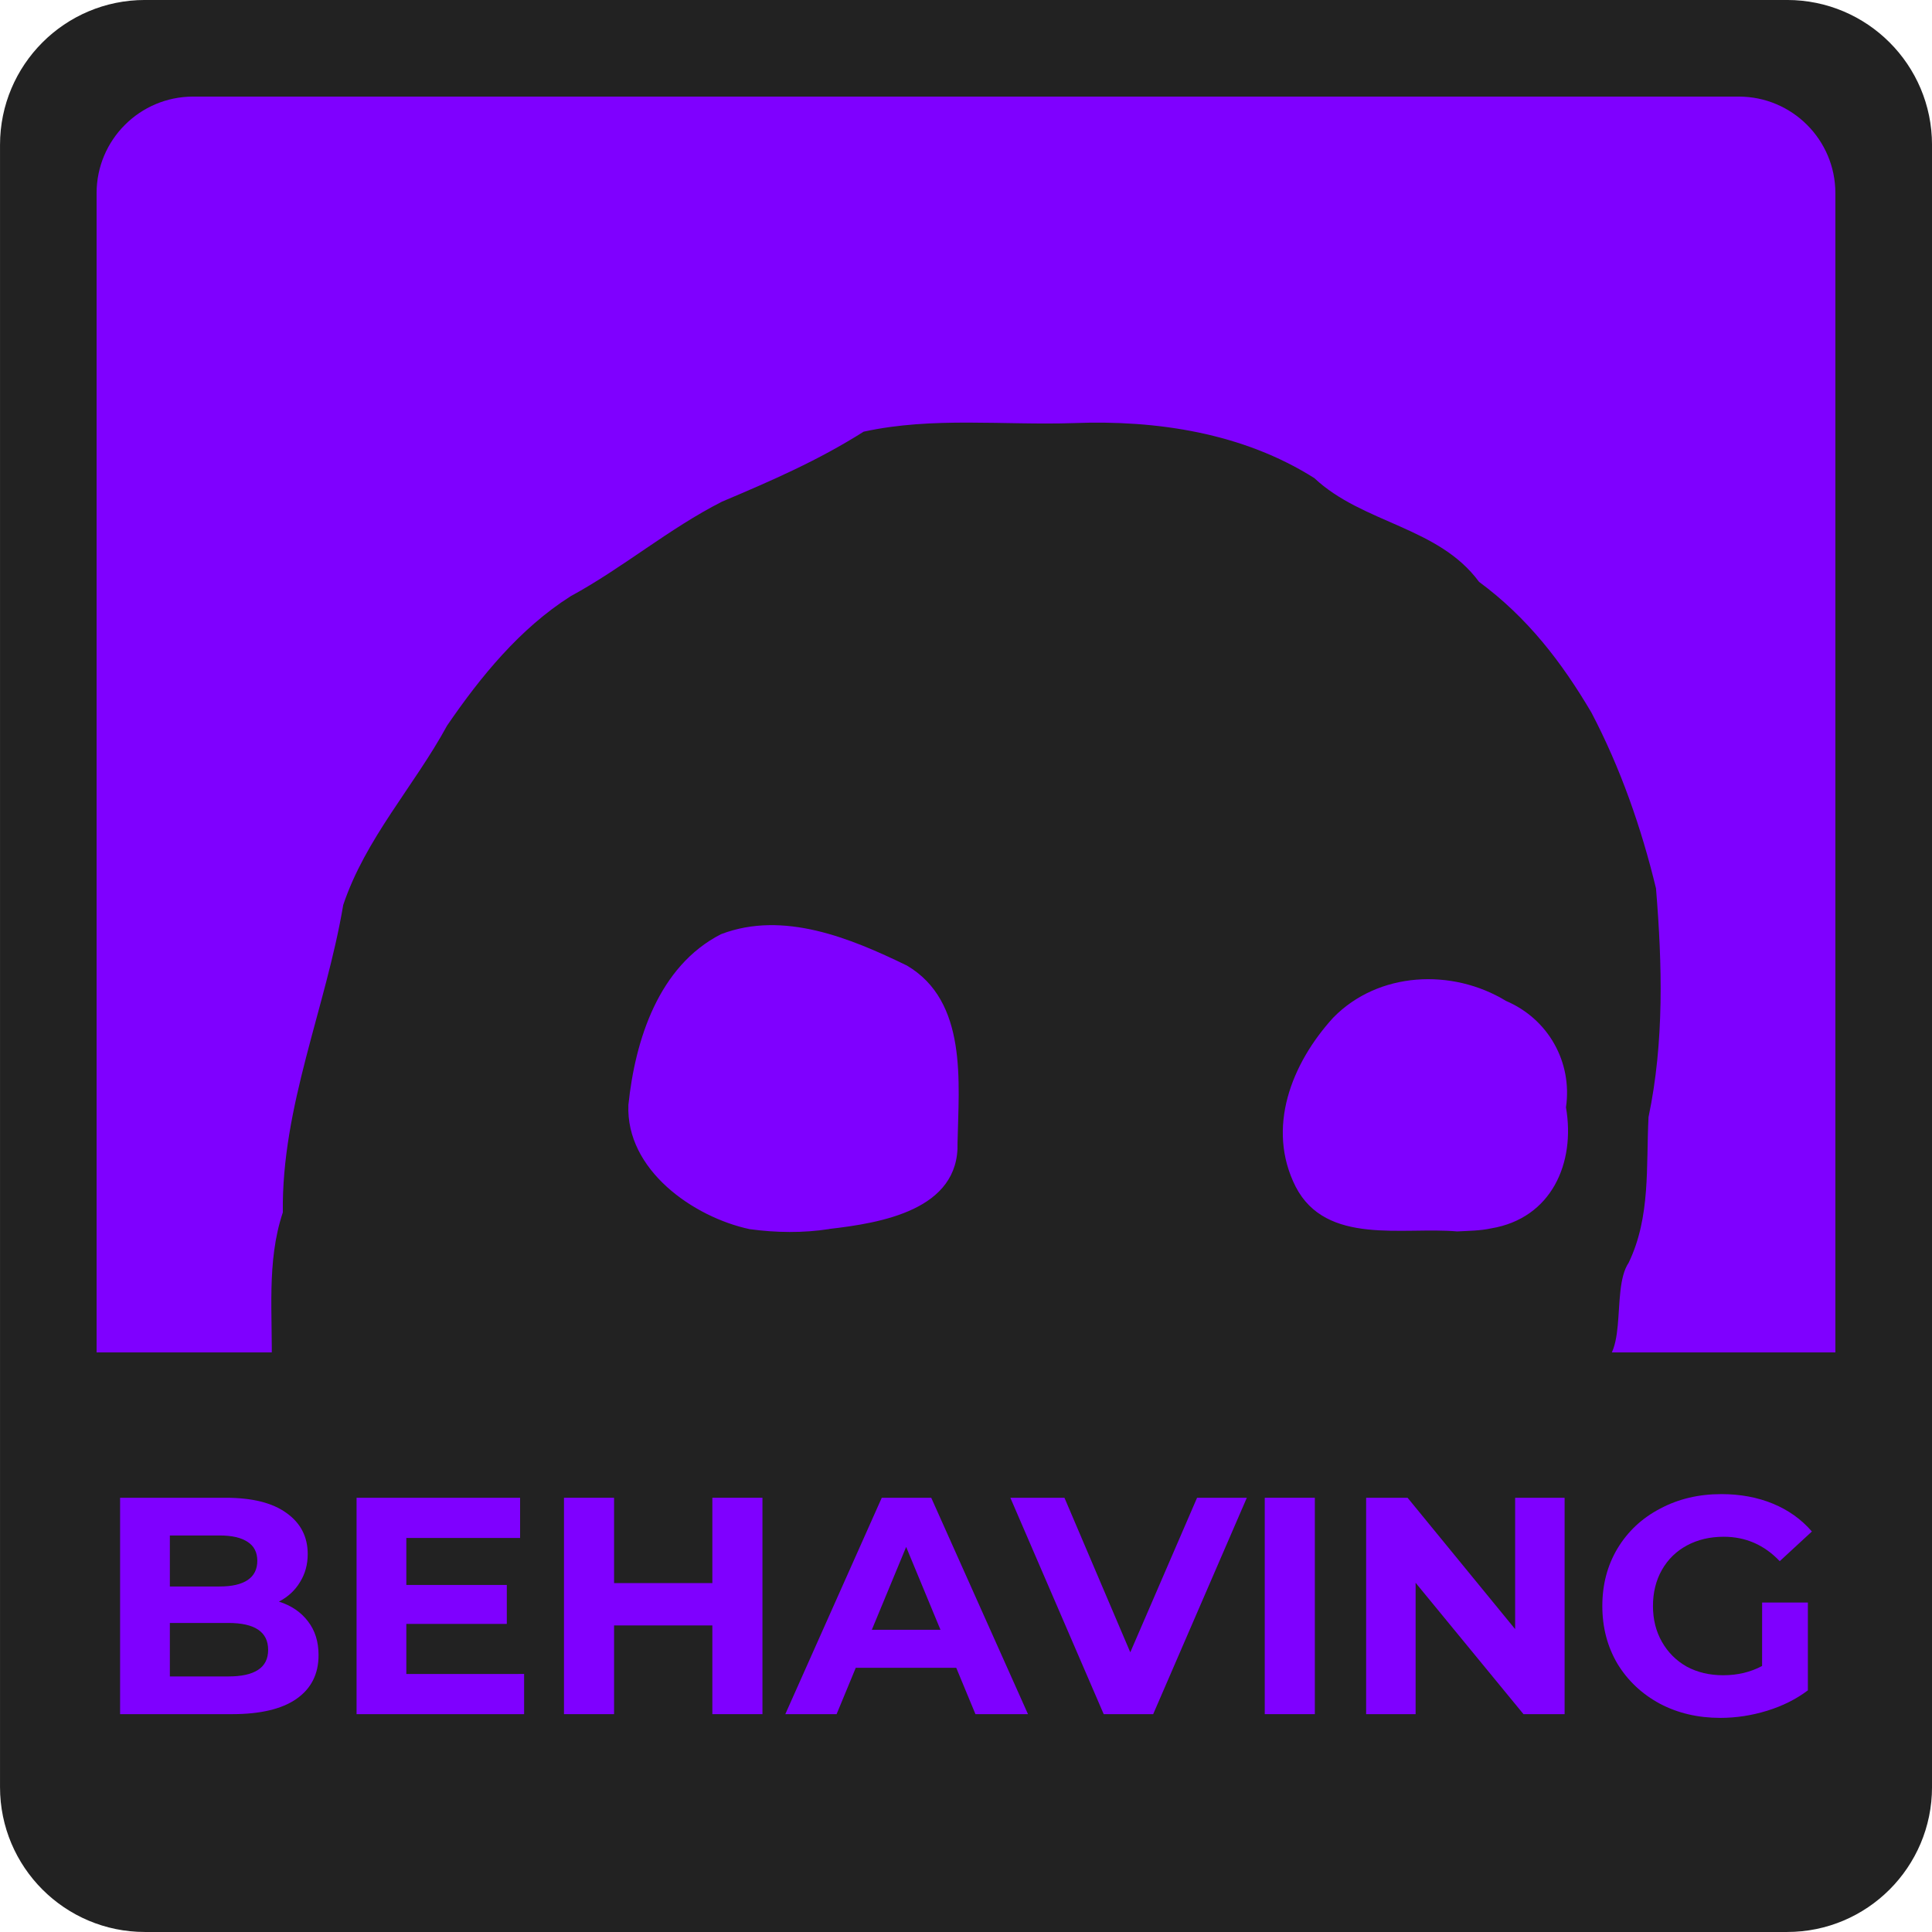
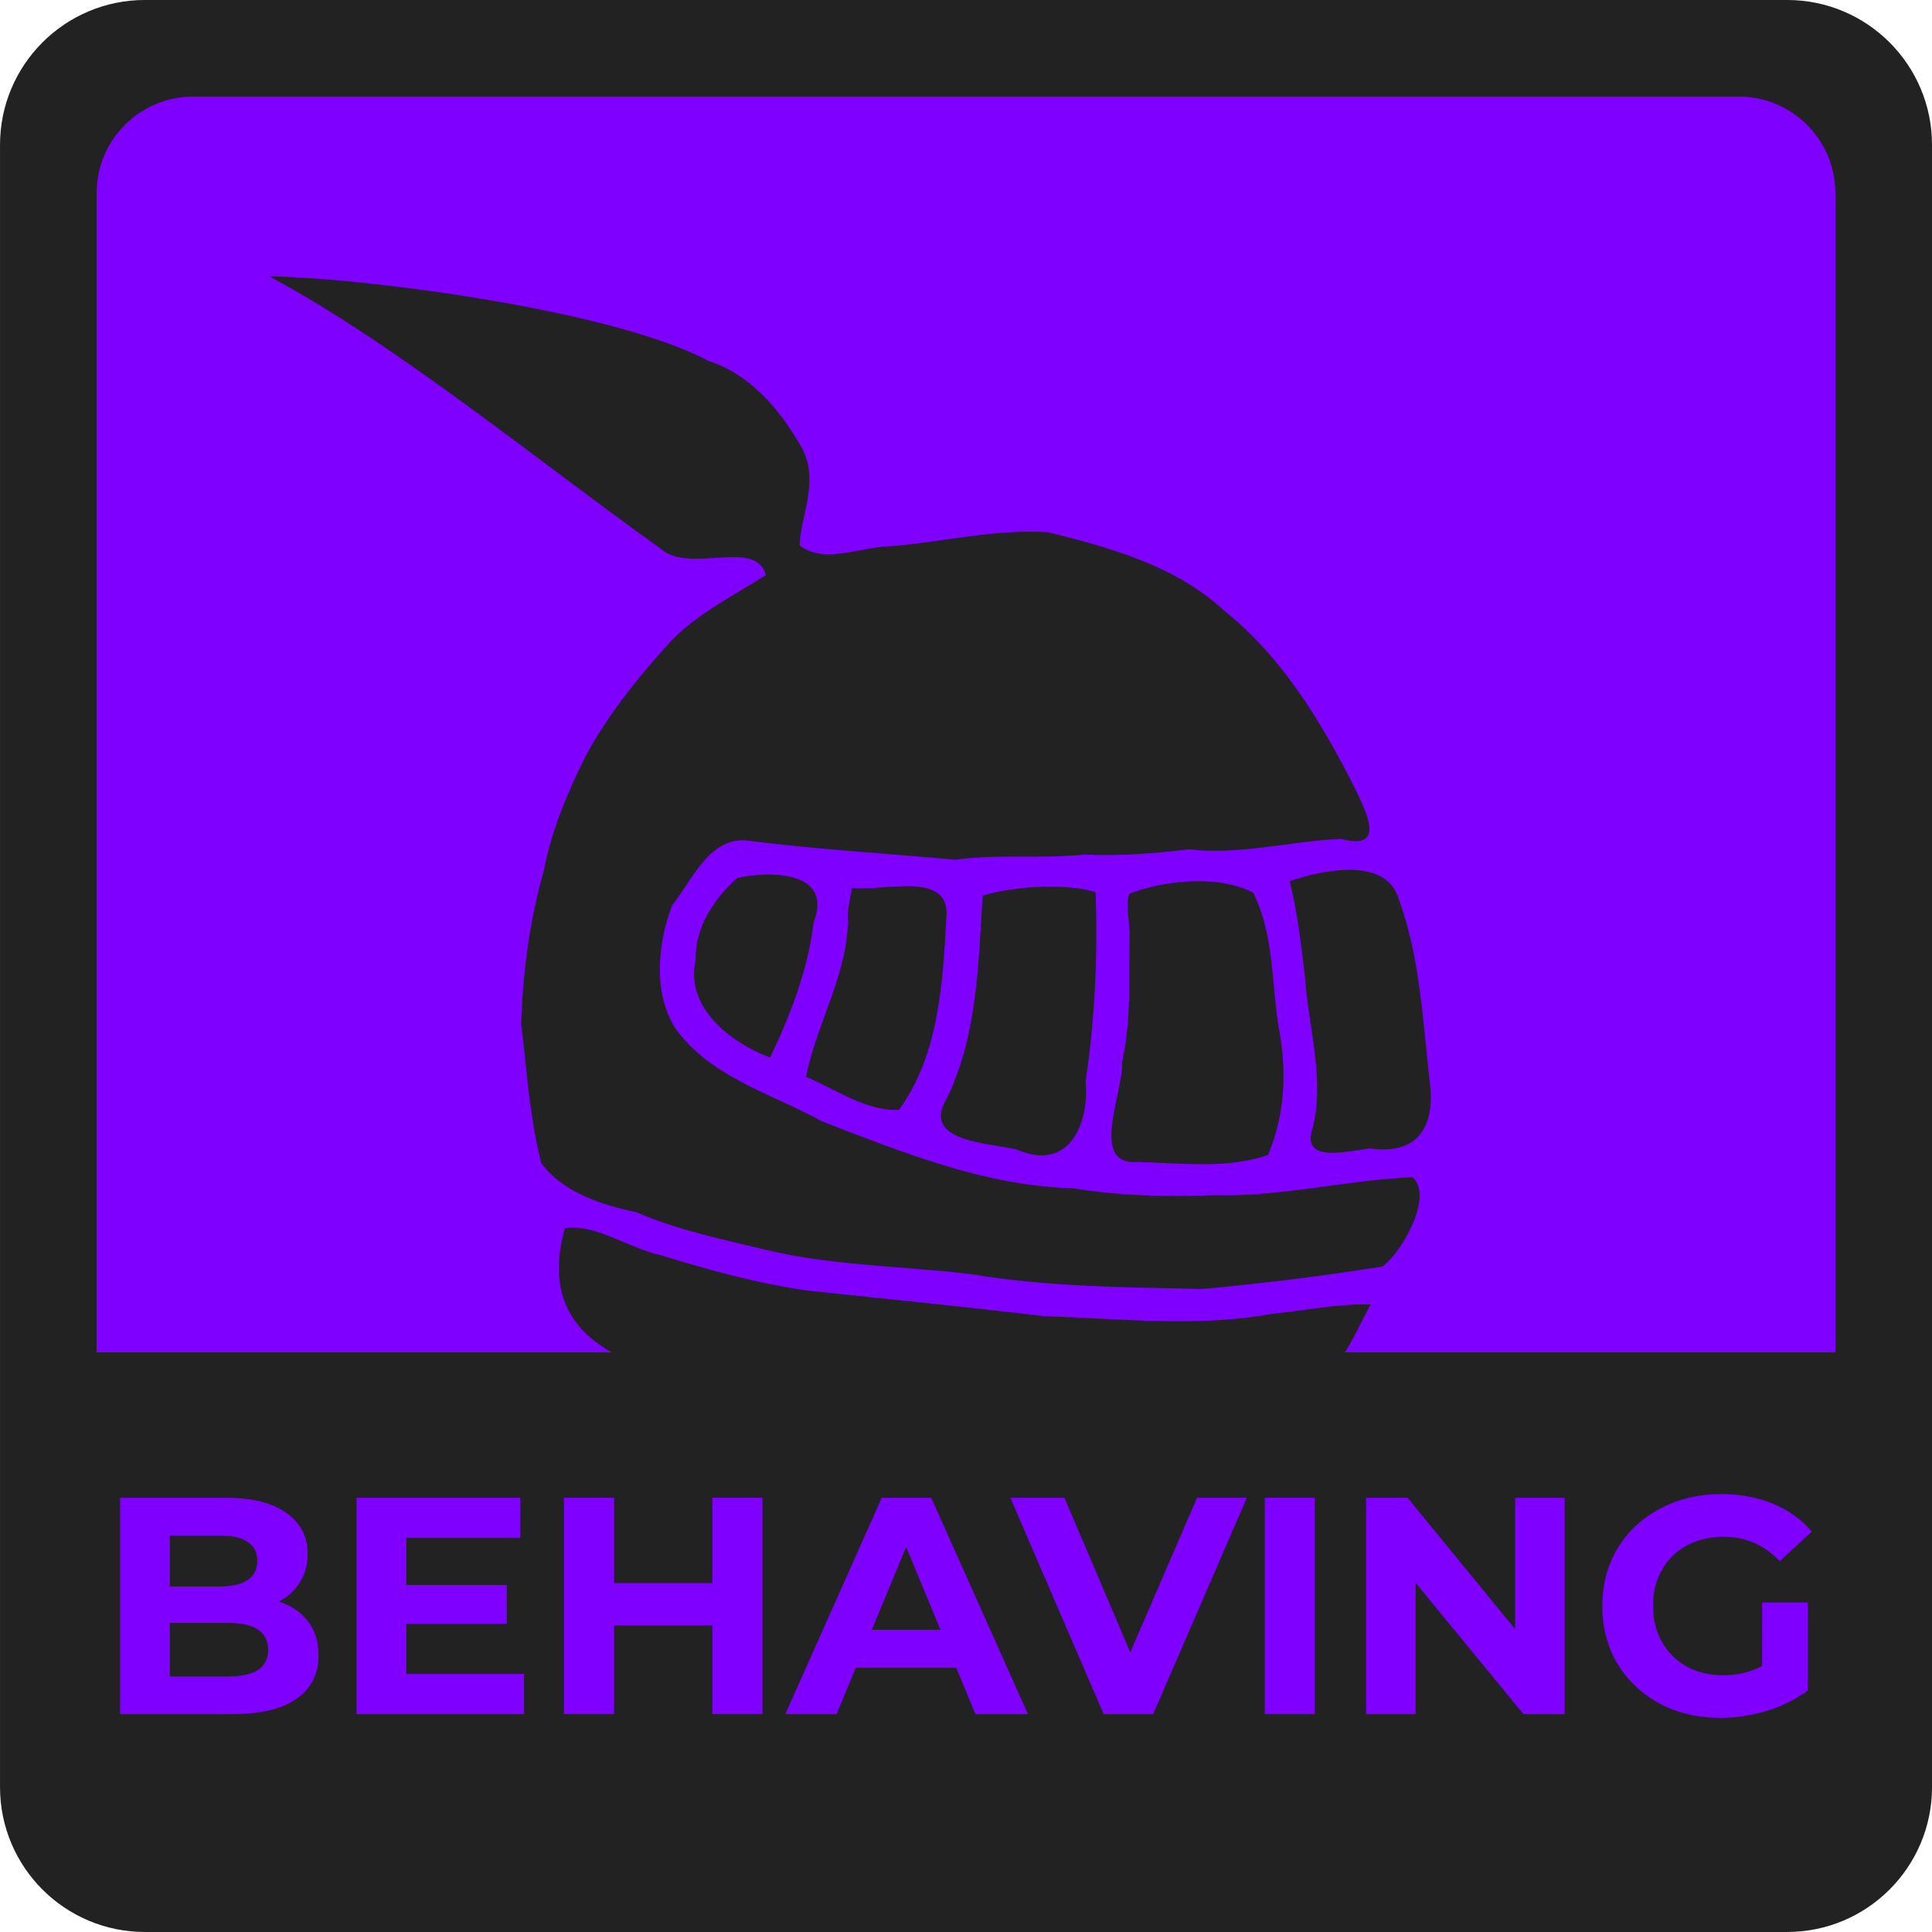
<svg xmlns="http://www.w3.org/2000/svg" width="200" height="200" viewBox="0 0 52.917 52.917" version="1.1" id="svg8">
  <defs id="defs2">
    <rect x="-298.223" y="119.323" width="73.554" height="25.003" id="rect865" />
    <rect x="-297.694" y="129.245" width="41.936" height="10.848" id="rect860" />
  </defs>
  <g id="layer1" transform="translate(249.8045,-91.40947)">
    <rect ry="3.969" rx="3.969" style="fill:#222222;fill-opacity:1;fill-rule:nonzero;stroke:none;stroke-width:0.5;stroke-linecap:butt;stroke-linejoin:round;stroke-miterlimit:4;stroke-dasharray:none;stroke-dashoffset:0;stroke-opacity:0.909;paint-order:normal" id="rect5322" width="52.917" height="52.917" x="-249.804" y="91.409" />
    <rect ry="2.646" rx="2.646" y="94.055" x="-247.159" height="47.625" width="47.625" id="rect5324" style="fill:#7f00ff;fill-opacity:1;fill-rule:nonzero;stroke:none;stroke-width:0.5;stroke-linecap:butt;stroke-linejoin:round;stroke-miterlimit:4;stroke-dasharray:none;stroke-dashoffset:0;stroke-opacity:0.909;paint-order:normal" />
    <path id="path5326" d="m -248.349,128.451 v 8.334 c 0,3.078 2.478,5.556 5.556,5.556 h 38.894 c 3.078,0 5.556,-2.478 5.556,-5.556 v -8.334 z" style="fill:#222222;fill-opacity:1;fill-rule:nonzero;stroke:none;stroke-width:0.5;stroke-linecap:butt;stroke-linejoin:round;stroke-miterlimit:4;stroke-dasharray:none;stroke-dashoffset:0;stroke-opacity:0.909;paint-order:normal" />
    <text xml:space="preserve" id="text858" style="fill:black;fill-opacity:1;line-height:1.25;stroke:none;font-family:sans-serif;font-style:normal;font-weight:normal;font-size:10.583px;white-space:pre;shape-inside:url(#rect860);" />
-     <path id="path1221" style="fill:#222222;fill-opacity:1;stroke-width:1" d="m -226.144,103.232 c 1.882,-0.412 3.835,-0.17 5.751,-0.234 2.276,-0.088 4.639,0.273 6.588,1.507 1.328,1.245 3.398,1.327 4.511,2.841 1.325,0.977 2.262,2.196 3.079,3.582 0.796,1.519 1.368,3.157 1.768,4.815 0.171,2.086 0.227,4.207 -0.205,6.264 -0.069,1.345 0.062,2.731 -0.544,3.988 -0.523,0.774 0.084,2.855 -1.072,2.85 -12.032,0 -24.064,0 -36.097,0 0.036,-1.417 -0.149,-2.863 0.307,-4.227 -0.037,-2.902 1.178,-5.596 1.654,-8.421 0.61,-1.82 1.939,-3.25 2.846,-4.915 0.92,-1.344 1.997,-2.662 3.383,-3.542 1.441,-0.783 2.685,-1.848 4.145,-2.59 1.35,-0.57 2.645,-1.133 3.885,-1.92 m -0.945,21.84 c 1.416,-0.163 3.567,-0.518 3.512,-2.359 0.034,-1.661 0.279,-3.873 -1.386,-4.855 -1.541,-0.75 -3.385,-1.513 -5.093,-0.859 -1.709,0.874 -2.351,2.897 -2.536,4.675 -0.074,1.779 1.776,3.073 3.322,3.404 0.722,0.098 1.461,0.109 2.183,-0.004 m 18.128,-0.018 c 1.652,-0.277 2.312,-1.792 2.047,-3.314 0.181,-1.237 -0.484,-2.421 -1.641,-2.915 -1.477,-0.9 -3.497,-0.806 -4.732,0.456 -1.141,1.249 -1.847,3.023 -1.029,4.635 0.835,1.614 2.939,1.091 4.42,1.222 0.312,-0.017 0.627,-0.017 0.934,-0.084" />
    <g aria-label="BEHAVING" transform="translate(51.00478,11.25586)" id="text863" style="font-style:normal;font-weight:normal;font-size:8.467px;line-height:1.25;font-family:sans-serif;white-space:pre;shape-inside:url(#rect865);fill:#7f00ff;fill-opacity:1;stroke:none">
      <path d="m -293.168,124.022 q 0.508,0.161 0.796,0.542 0.288,0.373 0.288,0.923 0,0.779 -0.61,1.202 -0.601,0.415 -1.761,0.415 h -3.065 v -5.927 h 2.896 q 1.084,0 1.659,0.415 0.584,0.415 0.584,1.126 0,0.432 -0.212,0.77 -0.203,0.339 -0.576,0.533 z m -2.989,-1.812 v 1.397 h 1.363 q 0.508,0 0.77,-0.178 0.262,-0.178 0.262,-0.525 0,-0.347 -0.262,-0.516 -0.262,-0.178 -0.77,-0.178 z m 1.6,3.861 q 0.542,0 0.813,-0.178 0.279,-0.178 0.279,-0.55 0,-0.737 -1.092,-0.737 h -1.6 v 1.465 z" style="font-style:normal;font-variant:normal;font-weight:bold;font-stretch:normal;font-size:8.467px;font-family:Montserrat;-inkscape-font-specification:'Montserrat Bold';fill:#7f00ff;fill-opacity:1" id="path869" />
      <path d="m -286.454,126.003 v 1.101 h -4.589 v -5.927 h 4.479 v 1.101 h -3.116 v 1.287 h 2.752 v 1.067 h -2.752 v 1.372 z" style="font-style:normal;font-variant:normal;font-weight:bold;font-stretch:normal;font-size:8.467px;font-family:Montserrat;-inkscape-font-specification:'Montserrat Bold';fill:#7f00ff;fill-opacity:1" id="path871" />
      <path d="m -279.926,121.177 v 5.927 h -1.372 v -2.43 h -2.692 v 2.43 h -1.372 v -5.927 h 1.372 v 2.337 h 2.692 v -2.337 z" style="font-style:normal;font-variant:normal;font-weight:bold;font-stretch:normal;font-size:8.467px;font-family:Montserrat;-inkscape-font-specification:'Montserrat Bold';fill:#7f00ff;fill-opacity:1" id="path873" />
      <path d="m -274.618,125.834 h -2.752 l -0.525,1.27 h -1.405 l 2.642,-5.927 h 1.355 l 2.65,5.927 h -1.439 z m -0.432,-1.041 -0.94,-2.269 -0.94,2.269 z" style="font-style:normal;font-variant:normal;font-weight:bold;font-stretch:normal;font-size:8.467px;font-family:Montserrat;-inkscape-font-specification:'Montserrat Bold';fill:#7f00ff;fill-opacity:1" id="path875" />
      <path d="m -266.659,121.177 -2.565,5.927 h -1.355 l -2.557,-5.927 h 1.482 l 1.803,4.233 1.829,-4.233 z" style="font-style:normal;font-variant:normal;font-weight:bold;font-stretch:normal;font-size:8.467px;font-family:Montserrat;-inkscape-font-specification:'Montserrat Bold';fill:#7f00ff;fill-opacity:1" id="path877" />
      <path d="m -266.168,121.177 h 1.372 v 5.927 h -1.372 z" style="font-style:normal;font-variant:normal;font-weight:bold;font-stretch:normal;font-size:8.467px;font-family:Montserrat;-inkscape-font-specification:'Montserrat Bold';fill:#7f00ff;fill-opacity:1" id="path879" />
      <path d="m -257.955,121.177 v 5.927 h -1.126 l -2.955,-3.598 v 3.598 h -1.355 v -5.927 h 1.135 l 2.946,3.598 v -3.598 z" style="font-style:normal;font-variant:normal;font-weight:bold;font-stretch:normal;font-size:8.467px;font-family:Montserrat;-inkscape-font-specification:'Montserrat Bold';fill:#7f00ff;fill-opacity:1" id="path881" />
      <path d="m -252.545,124.047 h 1.253 v 2.405 q -0.483,0.364 -1.118,0.559 -0.635,0.195 -1.278,0.195 -0.923,0 -1.659,-0.389 -0.737,-0.398 -1.16,-1.092 -0.415,-0.703 -0.415,-1.583 0,-0.881 0.415,-1.575 0.423,-0.703 1.168,-1.092 0.745,-0.398 1.676,-0.398 0.779,0 1.414,0.262 0.635,0.262 1.067,0.762 l -0.881,0.813 q -0.635,-0.669 -1.532,-0.669 -0.567,0 -1.008,0.237 -0.44,0.237 -0.686,0.669 -0.246,0.432 -0.246,0.991 0,0.55 0.246,0.982 0.246,0.432 0.677,0.677 0.44,0.237 0.999,0.237 0.593,0 1.067,-0.254 z" style="font-style:normal;font-variant:normal;font-weight:bold;font-stretch:normal;font-size:8.467px;font-family:Montserrat;-inkscape-font-specification:'Montserrat Bold';fill:#7f00ff;fill-opacity:1" id="path883" />
    </g>
+     <g id="g880" transform="matrix(0.8221787,-0.1009509,0.1009509,0.8221787,-383.5096,-66.84254)" style="fill:#222222;fill-opacity:1;stroke-width:1.207">
+       <path id="path863" style="fill:#222222;fill-opacity:1;stroke-width:1.207" d="m 150.514,251.876 c 1.03,-0.032 2.032,0.93 3.048,1.276 1.518,0.683 3.059,1.314 4.668,1.75 2.547,0.59 5.114,1.166 7.657,1.793 2.494,0.38 4.967,0.993 7.512,0.84 1.084,0.027 2.177,-0.071 3.252,0.088 -0.662,0.916 -1.418,2.382 -2.545,2.456 -7.391,-0.038 -11.706,-1.484 -18.831,-2.43 -5.096,-1.196 -5.734,-3.419 -4.762,-5.773" />
+       <path id="path861" style="fill:#222222;fill-opacity:1;stroke-width:1.207" d="m 175.702,243.409 c 1.051,-0.222 3.247,-0.453 3.502,1.01 0.467,1.994 0.305,4.062 0.283,6.091 0.033,1.453 -0.624,2.421 -2.211,1.995 -0.706,-0.024 -2.406,0.259 -1.797,-0.947 0.578,-1.577 0.248,-3.29 0.336,-4.934 0.007,-1.074 0.016,-2.152 -0.113,-3.214" />
+       <path id="path859" style="fill:#222222;fill-opacity:1;stroke-width:1.207" d="m 170.384,243.174 c 1.271,-0.319 3.055,-0.246 4.073,0.466 0.534,1.498 0.214,3.134 0.301,4.697 0.079,1.374 -0.179,2.768 -0.871,3.968 -1.381,0.305 -2.908,-0.086 -4.313,-0.295 -1.617,-0.072 -0.173,-2.346 -0.106,-3.327 0.491,-1.378 0.568,-2.835 0.777,-4.267 0.038,-0.412 -0.037,-0.854 0.14,-1.241" />
+       <path id="path857" style="fill:#222222;fill-opacity:1;stroke-width:1.207" d="m 165.565,242.646 c 1.079,-0.197 2.852,-0.07 3.721,0.344 -0.181,2.083 -0.528,4.14 -1.087,6.155 -0.053,1.444 -0.918,2.909 -2.513,1.981 -0.88,-0.352 -3.185,-0.624 -2.093,-2.002 1.246,-1.947 1.551,-4.25 1.973,-6.479" />
+       <path id="path855" style="fill:#222222;fill-opacity:1;stroke-width:1.207" d="m 161.313,241.862 c 0.942,0.26 3.316,-0.207 2.974,1.356 -0.382,2.142 -0.798,4.472 -2.329,6.119 -1.075,-0.074 -2.001,-0.939 -2.918,-1.455 0.577,-1.78 1.873,-3.297 2.034,-5.223 0.067,-0.269 0.15,-0.534 0.239,-0.797" />
+       <path id="path853" style="fill:#222222;fill-opacity:1;stroke-width:1.207" d="m 157.58,241.076 c 1.081,-0.107 3.199,0.146 2.331,1.762 -0.37,1.529 -1.14,2.953 -1.972,4.267 -1.215,-0.64 -2.598,-1.975 -2.054,-3.496 0.114,-1.085 0.835,-1.927 1.694,-2.532" />
+       <path id="path851" style="fill:#222222;fill-opacity:1;stroke-width:1.207" d="m 144.641,219.44 c 3.549,0.525 11.283,2.569 14.084,4.555 1.275,0.577 2.128,1.849 2.657,3.1 0.568,1.218 -0.266,2.32 -0.412,3.32 0.738,0.737 2.064,0.273 3.072,0.396 1.715,0.062 3.461,-0.152 5.149,0.175 1.977,0.763 4.028,1.603 5.434,3.264 1.695,1.723 2.723,3.978 3.536,6.221 0.273,0.805 0.916,2.38 -0.598,1.757 -1.68,-0.135 -3.388,0.131 -5.039,-0.272 -1.164,-0.004 -2.313,-0.052 -3.46,-0.25 -1.426,-0.022 -2.814,-0.374 -4.242,-0.349 -2.283,-0.492 -4.58,-0.912 -6.844,-1.489 -1.214,-0.181 -1.885,1.116 -2.643,1.841 -0.625,1.183 -0.982,2.779 -0.398,4.035 0.947,1.76 2.903,2.545 4.451,3.664 2.524,1.346 5.08,2.771 7.95,3.202 1.503,0.437 3.047,0.667 4.599,0.796 2.18,0.335 4.408,0.038 6.604,0.212 0.62,0.698 -0.634,2.406 -1.349,2.81 -1.998,0.071 -4.009,0.073 -6.008,0.011 -2.52,-0.371 -5.067,-0.689 -7.522,-1.418 -2.201,-0.543 -4.482,-0.825 -6.612,-1.616 -1.401,-0.528 -2.823,-1 -4.121,-1.765 -1.107,-0.379 -2.325,-0.937 -2.923,-1.991 -0.205,-1.538 -0.102,-3.116 -0.101,-4.671 0.266,-1.698 0.7,-3.358 1.366,-4.939 0.411,-1.277 1.076,-2.425 1.804,-3.54 0.932,-1.323 2.121,-2.465 3.347,-3.514 0.997,-0.776 2.2,-1.199 3.324,-1.735 -0.201,-1.282 -2.536,-0.301 -3.382,-1.321 -3.554,-3.253 -7.809,-7.733 -11.723,-10.49" />
+     </g>
  </g>
</svg>
